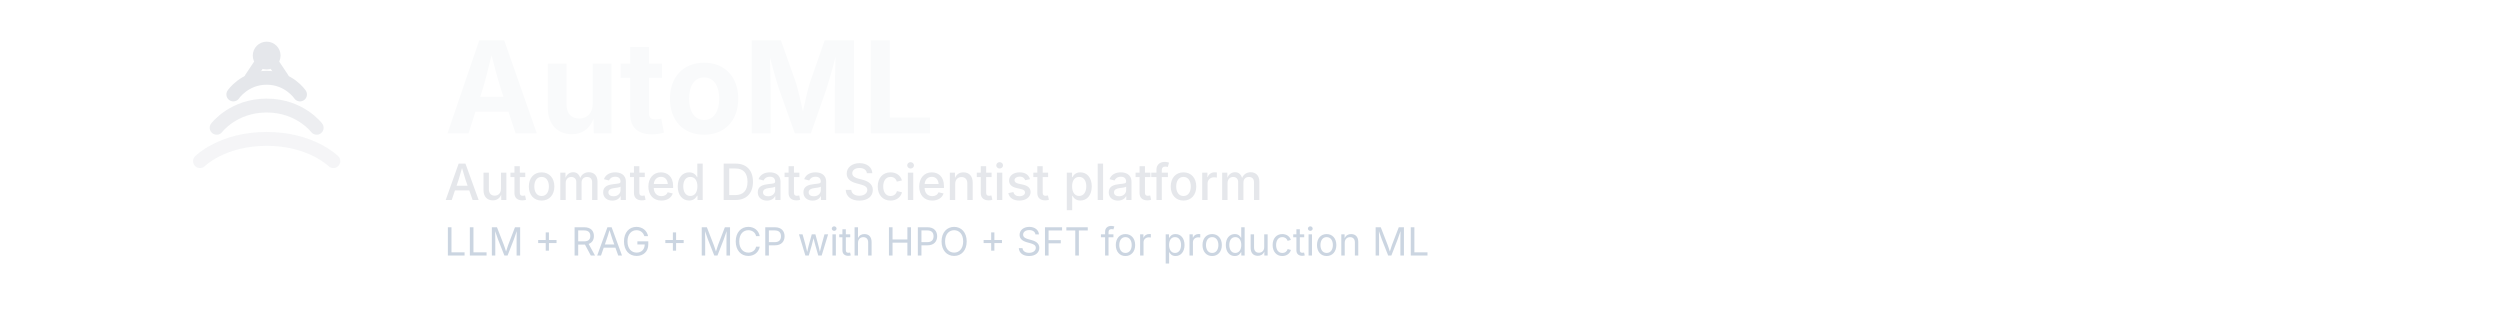
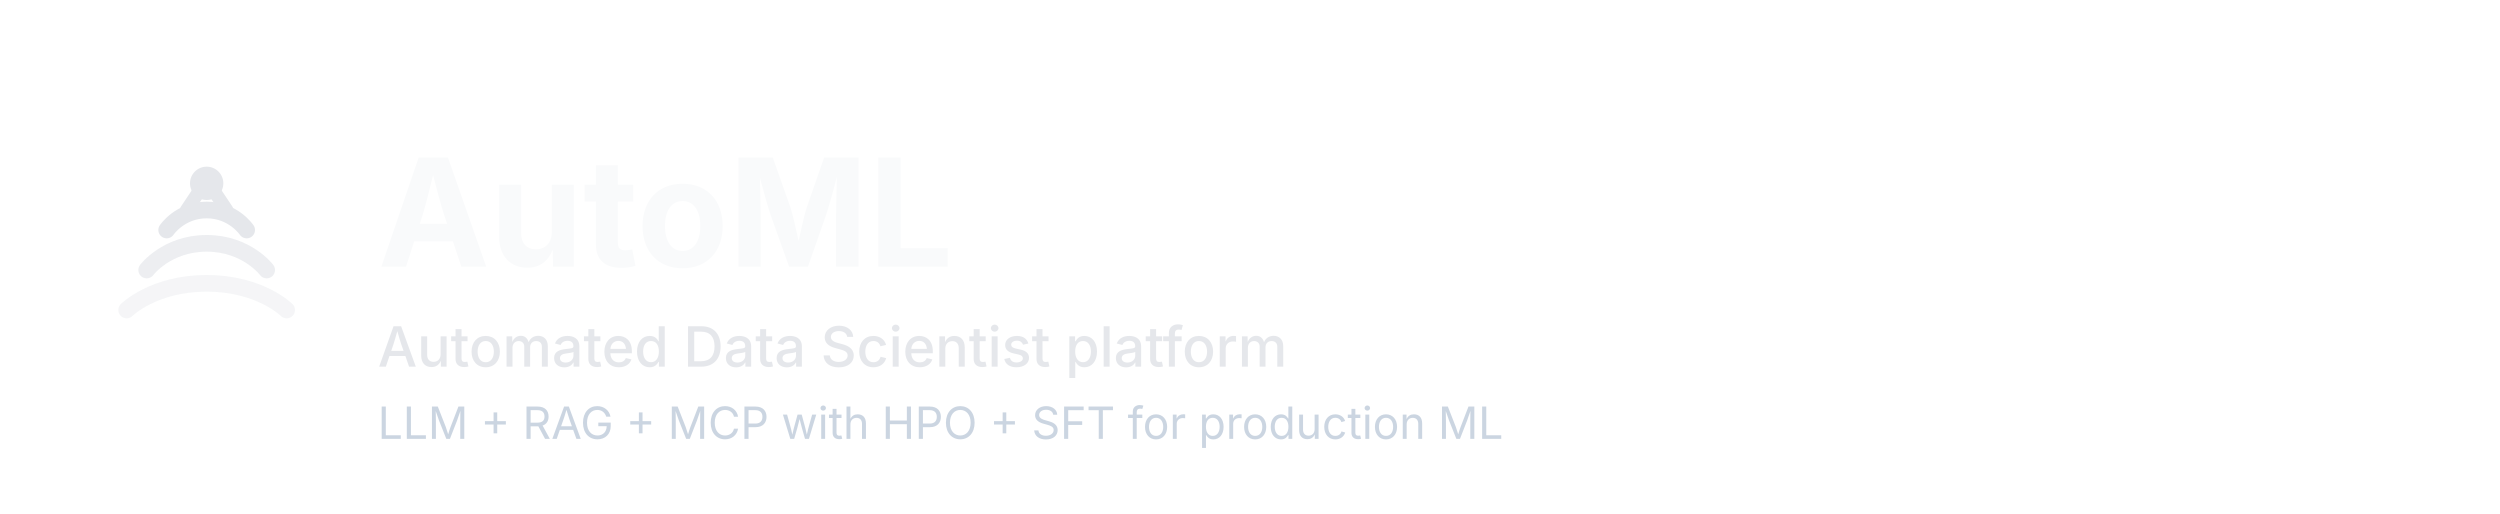
- <svg xmlns="http://www.w3.org/2000/svg" viewBox="0 0 900 120" role="img" aria-label="AutoML">
-   <g transform="translate(64 10) scale(2)" fill="none" stroke="#e5e7eb">
+ <svg xmlns="http://www.w3.org/2000/svg" viewBox="0 0 900 185" role="img" aria-label="AutoML">
+   <g transform="translate(36 54) scale(2.4)" fill="none" stroke="#e5e7eb">
    <path d="M4 24C4 24 8 20 16 20C24 20 28 24 28 24" stroke-width="2.5" stroke-linecap="round" opacity="0.4" />
    <path d="M7 18C7 18 10 14 16 14C22 14 25 18 25 18" stroke-width="2.5" stroke-linecap="round" opacity="0.7" />
    <path d="M10 12C10 12 12 9 16 9C20 9 22 12 22 12" stroke-width="2.5" stroke-linecap="round" />
    <circle cx="16" cy="5" r="2.5" fill="#e5e7eb" stroke="none" />
    <path d="M13 9L15 6" stroke-width="2" stroke-linecap="round" />
    <path d="M19 9L17 6" stroke-width="2" stroke-linecap="round" />
  </g>
  <style>
-     .title { font: 700 46px "Space Grotesk", "IBM Plex Sans", "Inter", system-ui, -apple-system, "Segoe UI", sans-serif; }
-     .tagline { font: 500 18px "Space Grotesk", "IBM Plex Sans", "Inter", system-ui, -apple-system, "Segoe UI", sans-serif; }
-     .subline { font: 400 14px "Space Grotesk", "IBM Plex Sans", "Inter", system-ui, -apple-system, "Segoe UI", sans-serif; }
+     .title { font: 700 54px "Space Grotesk", "IBM Plex Sans", "Inter", system-ui, -apple-system, "Segoe UI", sans-serif; }
+     .tagline { font: 500 20px "Space Grotesk", "IBM Plex Sans", "Inter", system-ui, -apple-system, "Segoe UI", sans-serif; }
+     .subline { font: 400 16px "Space Grotesk", "IBM Plex Sans", "Inter", system-ui, -apple-system, "Segoe UI", sans-serif; }
  </style>
-   <text x="160" y="48" class="title" fill="#f9fafb">AutoML</text>
-   <text x="160" y="72" class="tagline" fill="#e5e7eb">Automated Data Scientist platform</text>
-   <text x="160" y="92" class="subline" fill="#cbd5e1">LLM + RAG + MCP with HPO + SFT for production ML</text>
+   <text x="136" y="96" class="title" fill="#f9fafb">AutoML</text>
+   <text x="136" y="132" class="tagline" fill="#e5e7eb">Automated Data Scientist platform</text>
+   <text x="136" y="158" class="subline" fill="#cbd5e1">LLM + RAG + MCP with HPO + SFT for production ML</text>
</svg>
